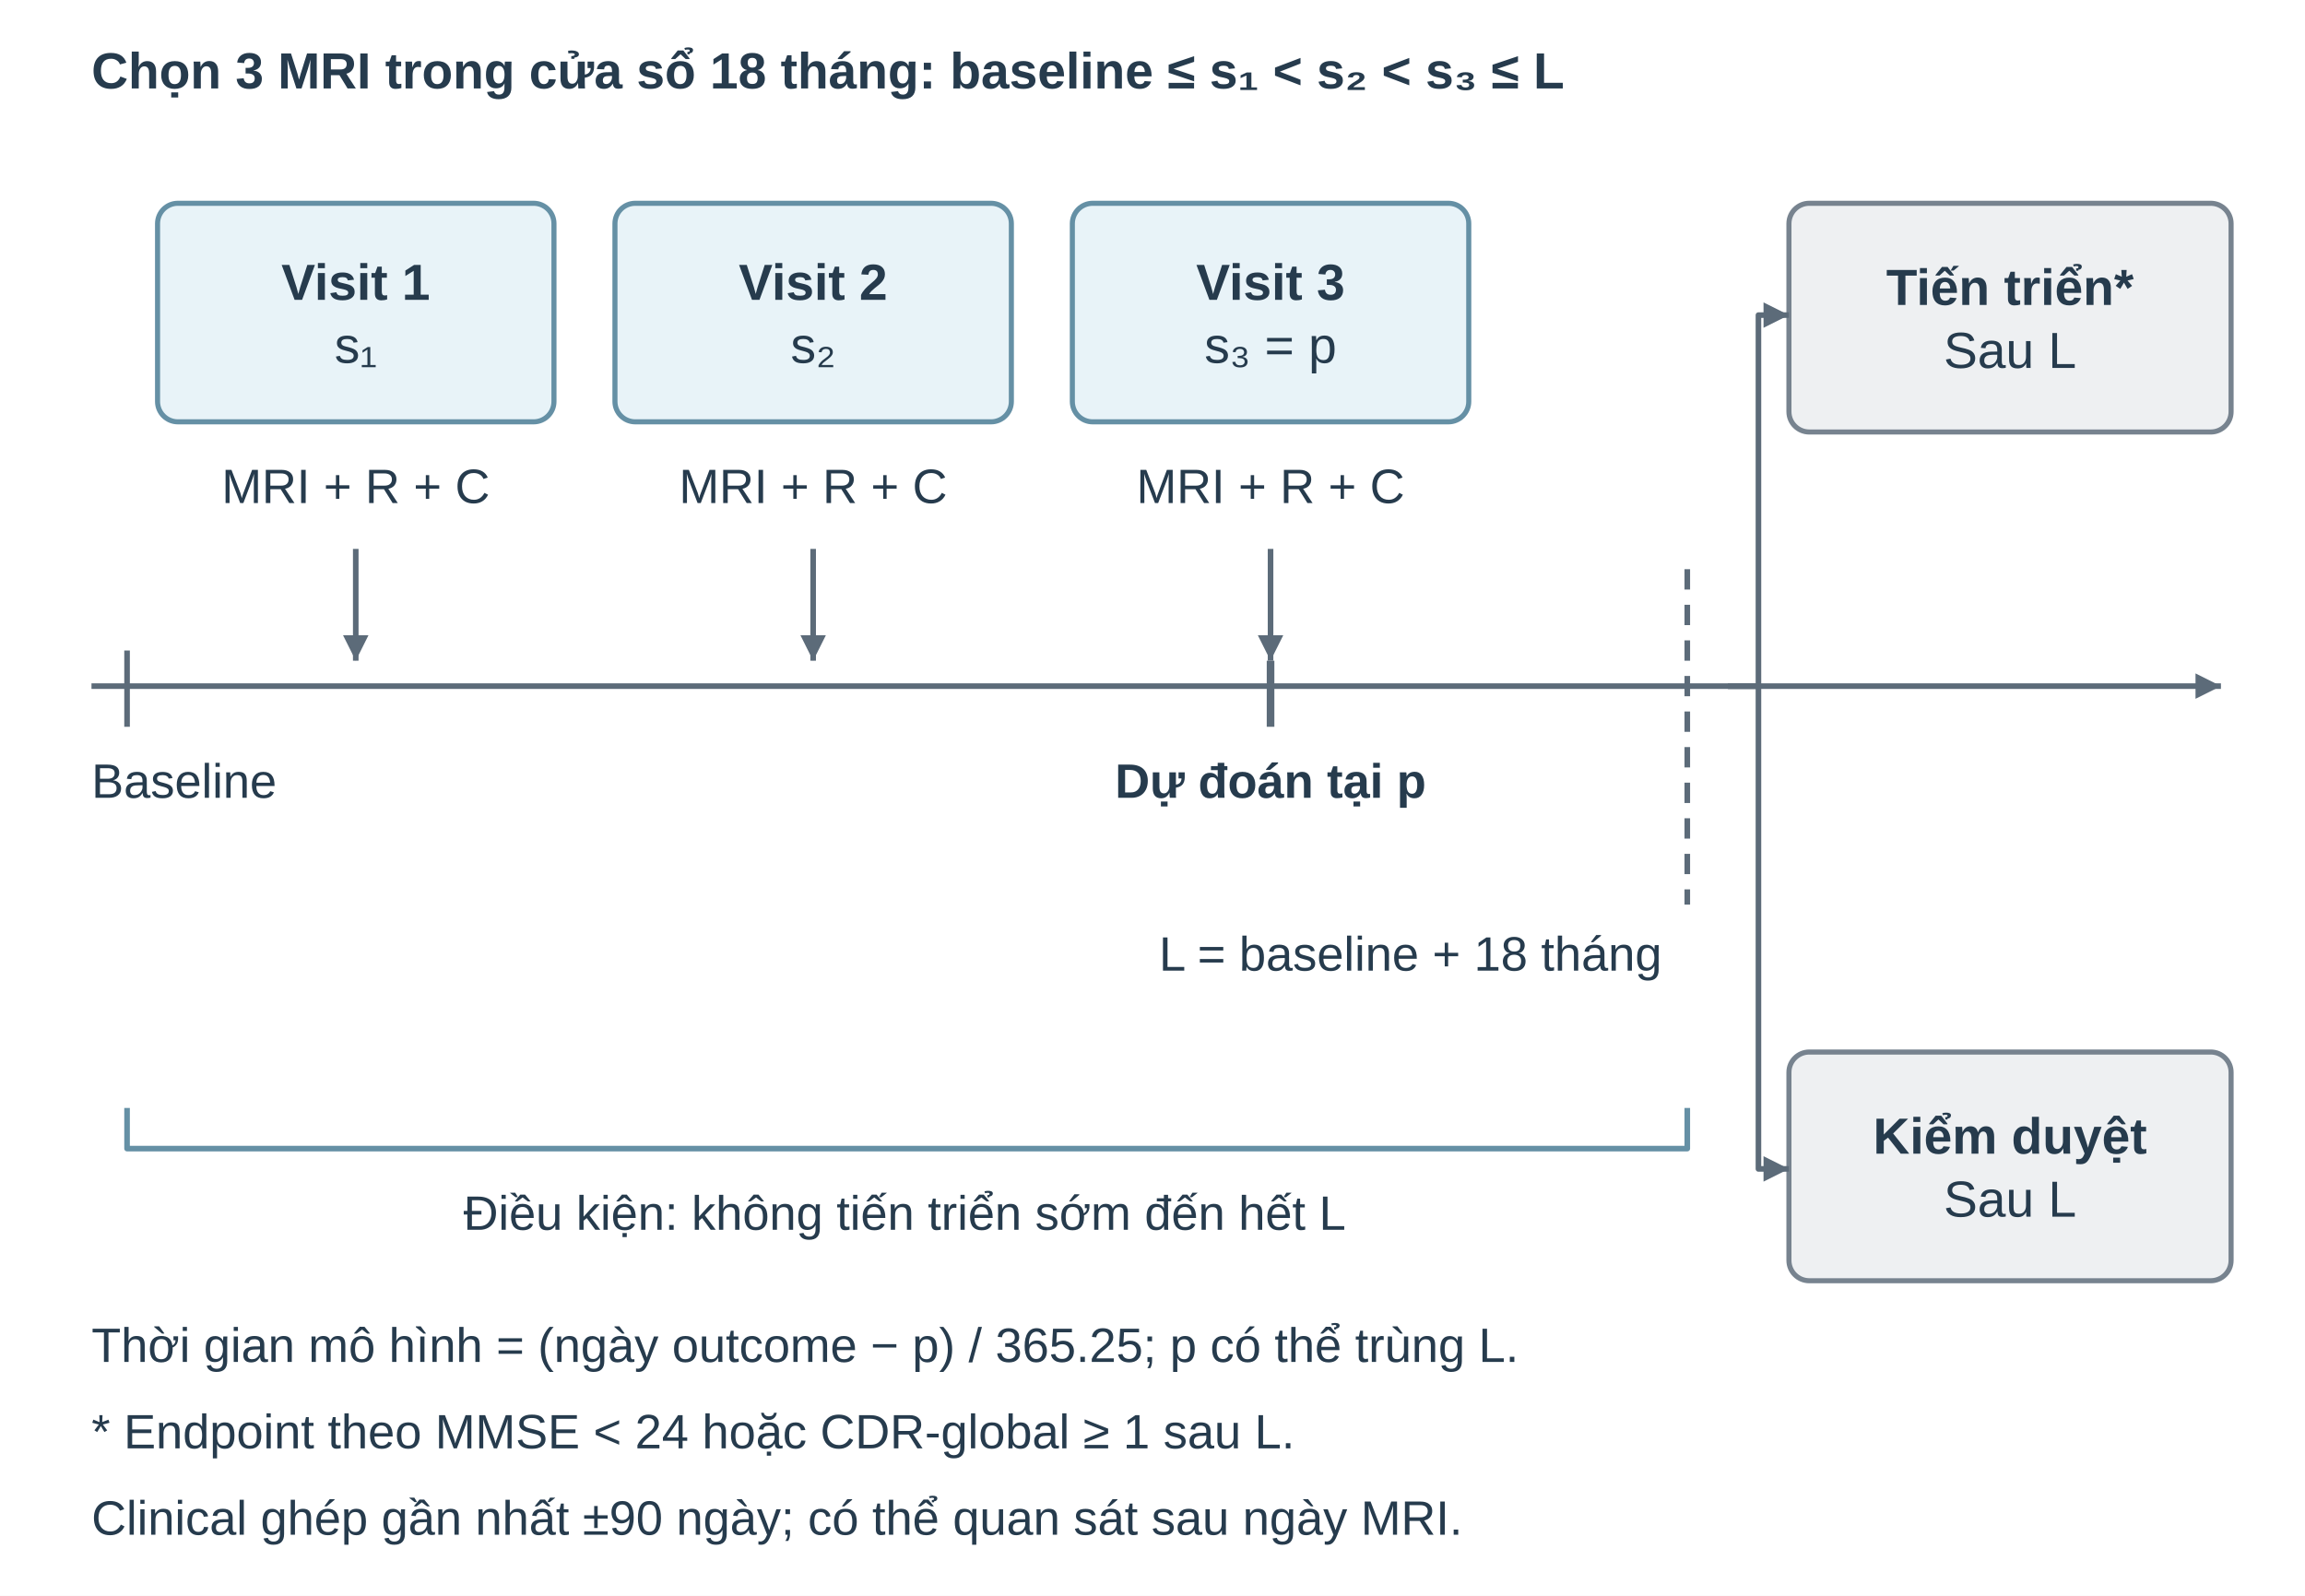
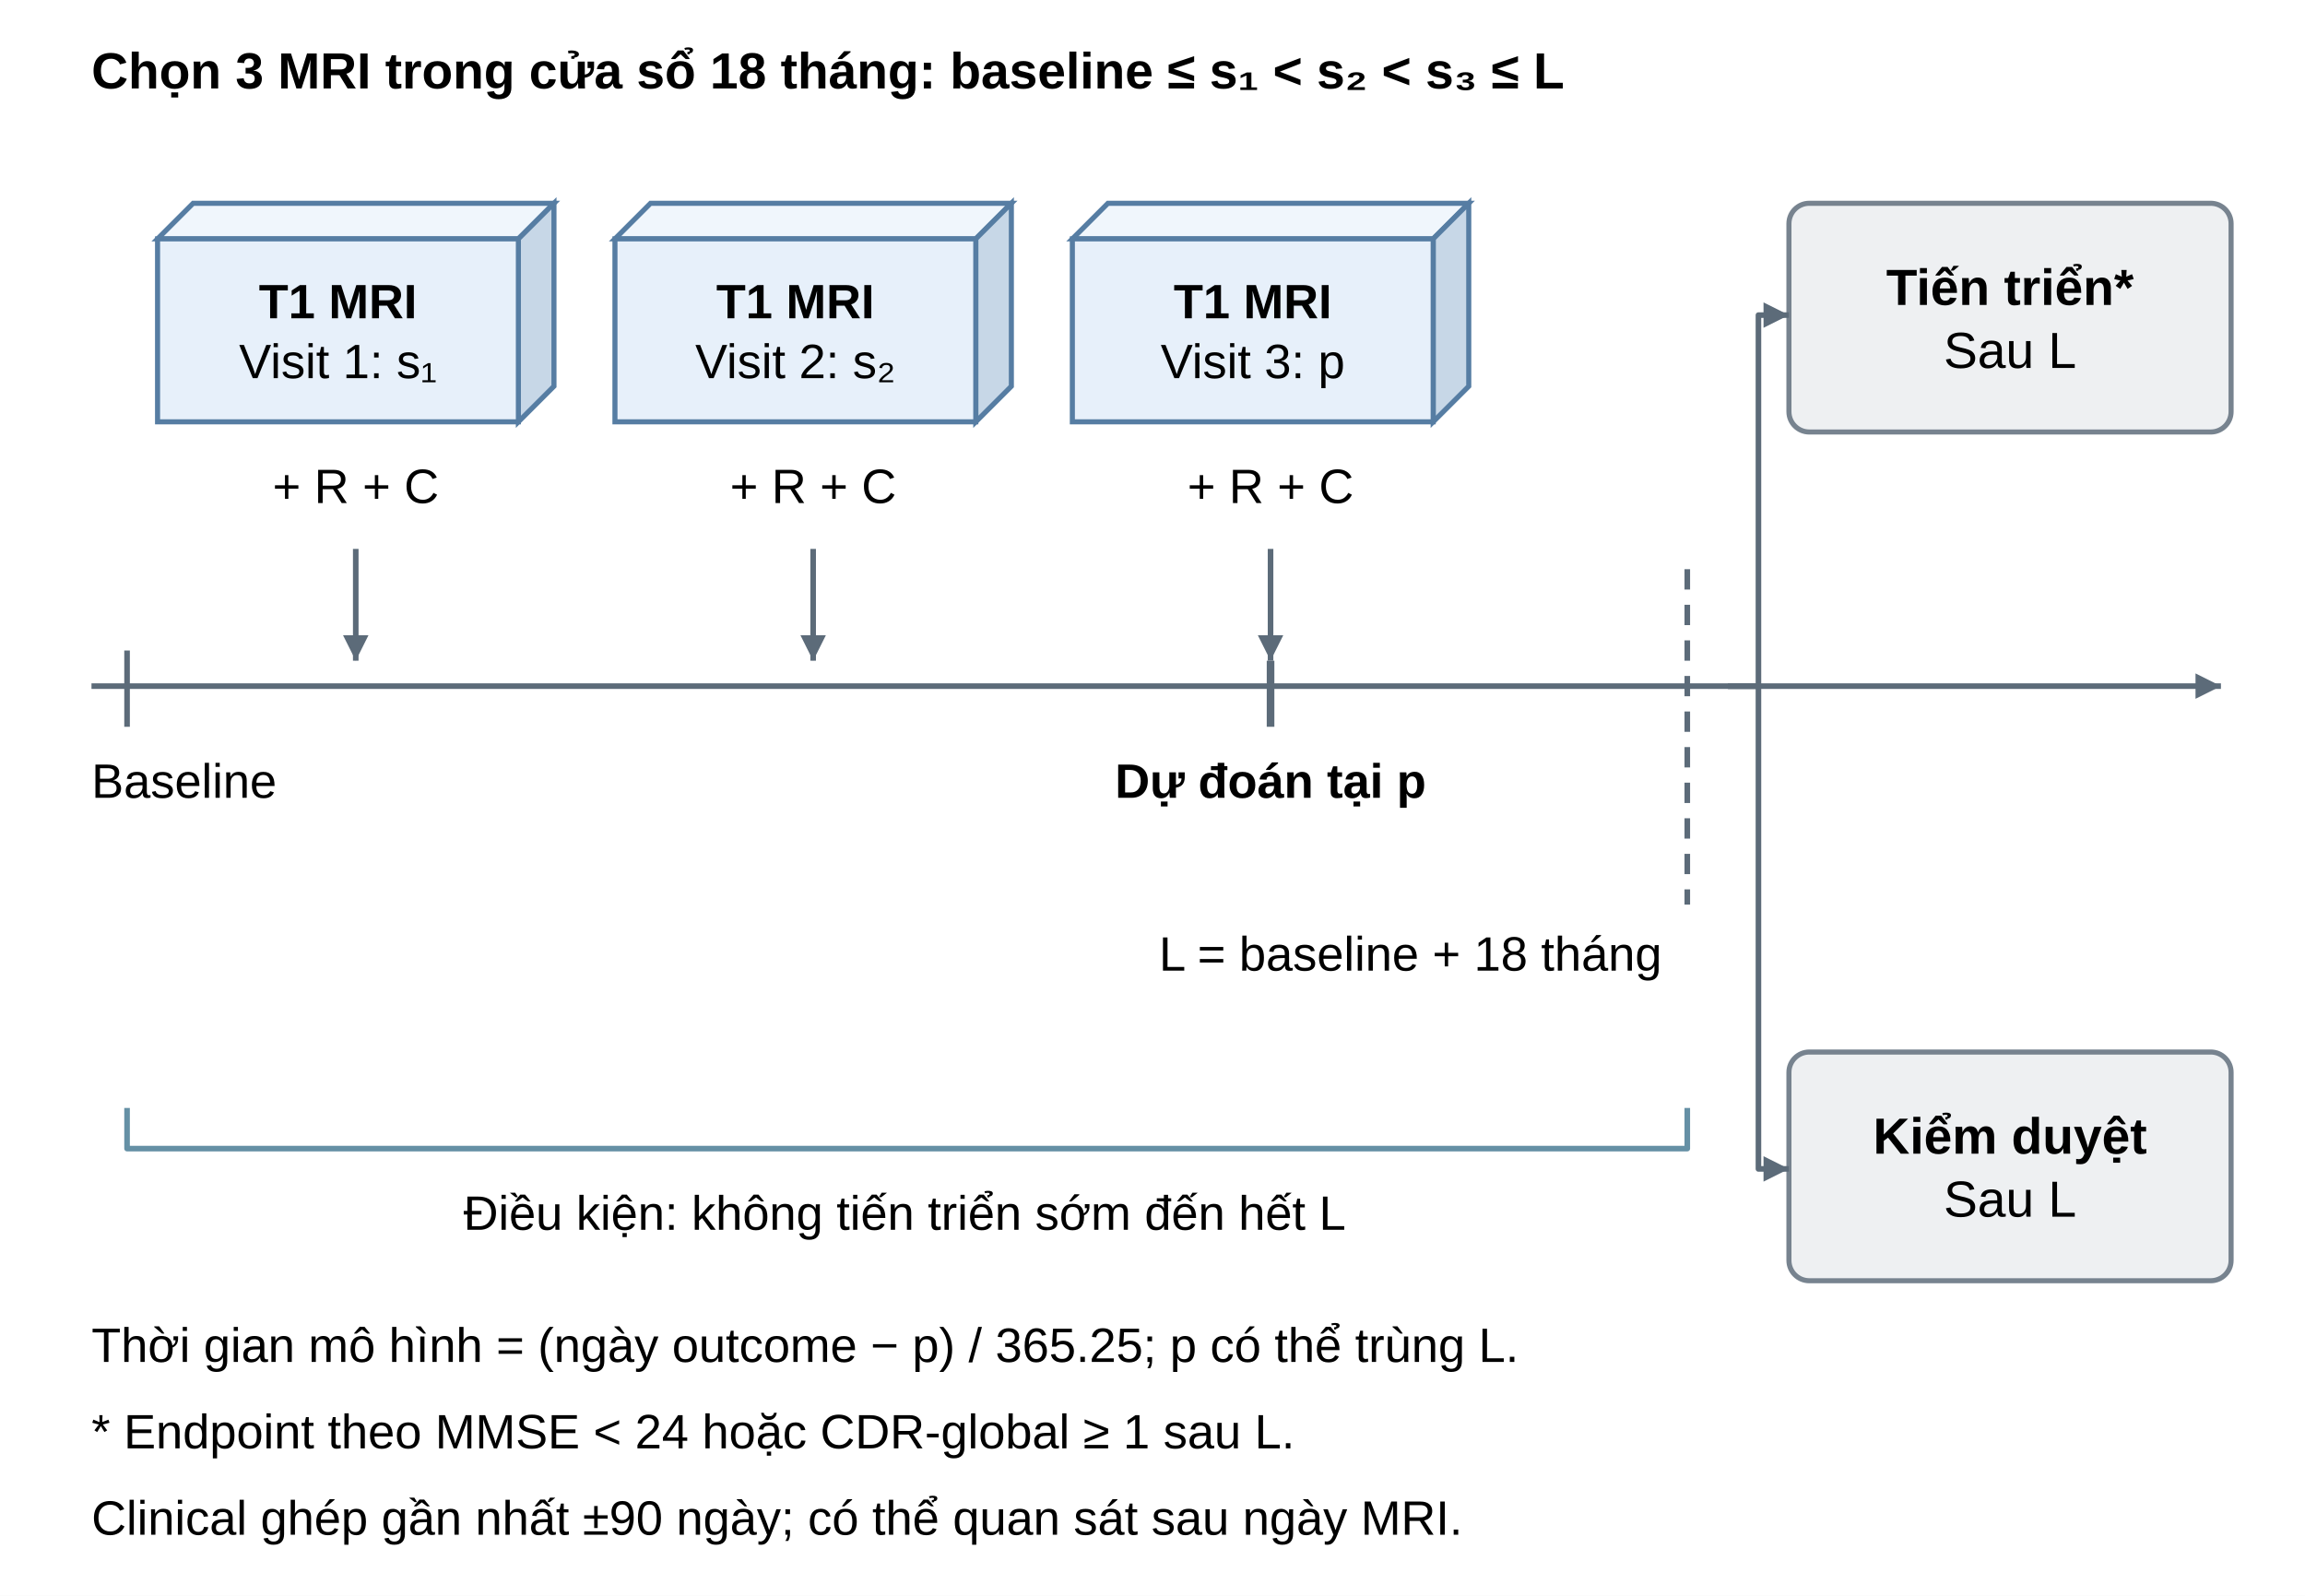
<svg xmlns="http://www.w3.org/2000/svg" width="160mm" height="110.772mm" viewBox="0 0 453.543 314">
  <rect width="100%" height="100%" fill="white" />
-   <text x="18" y="17.4" font-family="Arial, DejaVu Sans, sans-serif" font-size="10" font-weight="700" text-anchor="start" fill="#263B4D">Chọn 3 MRI trong cửa sổ 18 tháng: baseline ≤ s₁ &lt; s₂ &lt; s₃ ≤ L</text>
-   <rect x="31" y="40" width="78" height="43" rx="4" fill="#E8F3F8" stroke="#6590A5" stroke-width="1" />
-   <text x="70.0" y="59.0" font-family="Arial, DejaVu Sans, sans-serif" font-size="10" font-weight="700" text-anchor="middle" fill="#263B4D">Visit 1</text>
-   <text x="70.0" y="71.4" font-family="Arial, DejaVu Sans, sans-serif" font-size="10" font-weight="400" text-anchor="middle" fill="#263B4D">s₁</text>
-   <text x="70" y="98.98" font-family="Arial, DejaVu Sans, sans-serif" font-size="9.5" font-weight="400" text-anchor="middle" fill="#263B4D">MRI + R + C</text>
+   <text x="18" y="17.4" font-family="Arial, DejaVu Sans, sans-serif" font-size="10" font-weight="700" text-anchor="start" fill="#000000">Chọn 3 MRI trong cửa sổ 18 tháng: baseline ≤ s₁ &lt; s₂ &lt; s₃ ≤ L</text>
+   <polygon points="31,47 38,40 109,40 102,47" fill="#F0F6FC" stroke="#567DA3" stroke-width="1" />
+   <polygon points="102,47 109,40 109,76 102,83" fill="#C7D7E7" stroke="#567DA3" stroke-width="1" />
+   <polygon points="31,47 102,47 102,83 31,83" fill="#E7F0FA" stroke="#567DA3" stroke-width="1" />
+   <text x="66.5" y="62.625" font-family="Arial, DejaVu Sans, sans-serif" font-size="9.5" font-weight="700" text-anchor="middle" fill="#000000">T1 MRI</text>
+   <text x="66.5" y="74.405" font-family="Arial, DejaVu Sans, sans-serif" font-size="9.5" font-weight="400" text-anchor="middle" fill="#000000">Visit 1: s₁</text>
+   <text x="70" y="98.98" font-family="Arial, DejaVu Sans, sans-serif" font-size="9.5" font-weight="400" text-anchor="middle" fill="#000000">+ R + C</text>
  <polyline points="70,108 70,130" fill="none" stroke="#5C6B79" stroke-width="1.1" stroke-linejoin="round" />
  <polygon points="70,130 72.5,125.0 67.5,125.0" fill="#5C6B79" />
-   <rect x="121" y="40" width="78" height="43" rx="4" fill="#E8F3F8" stroke="#6590A5" stroke-width="1" />
-   <text x="160.0" y="59.0" font-family="Arial, DejaVu Sans, sans-serif" font-size="10" font-weight="700" text-anchor="middle" fill="#263B4D">Visit 2</text>
-   <text x="160.0" y="71.4" font-family="Arial, DejaVu Sans, sans-serif" font-size="10" font-weight="400" text-anchor="middle" fill="#263B4D">s₂</text>
-   <text x="160" y="98.98" font-family="Arial, DejaVu Sans, sans-serif" font-size="9.5" font-weight="400" text-anchor="middle" fill="#263B4D">MRI + R + C</text>
+   <polygon points="121,47 128,40 199,40 192,47" fill="#F0F6FC" stroke="#567DA3" stroke-width="1" />
+   <polygon points="192,47 199,40 199,76 192,83" fill="#C7D7E7" stroke="#567DA3" stroke-width="1" />
+   <polygon points="121,47 192,47 192,83 121,83" fill="#E7F0FA" stroke="#567DA3" stroke-width="1" />
+   <text x="156.5" y="62.625" font-family="Arial, DejaVu Sans, sans-serif" font-size="9.5" font-weight="700" text-anchor="middle" fill="#000000">T1 MRI</text>
+   <text x="156.5" y="74.405" font-family="Arial, DejaVu Sans, sans-serif" font-size="9.5" font-weight="400" text-anchor="middle" fill="#000000">Visit 2: s₂</text>
+   <text x="160" y="98.98" font-family="Arial, DejaVu Sans, sans-serif" font-size="9.5" font-weight="400" text-anchor="middle" fill="#000000">+ R + C</text>
  <polyline points="160,108 160,130" fill="none" stroke="#5C6B79" stroke-width="1.1" stroke-linejoin="round" />
  <polygon points="160,130 162.5,125.0 157.5,125.0" fill="#5C6B79" />
-   <rect x="211" y="40" width="78" height="43" rx="4" fill="#E8F3F8" stroke="#6590A5" stroke-width="1" />
-   <text x="250.0" y="59.0" font-family="Arial, DejaVu Sans, sans-serif" font-size="10" font-weight="700" text-anchor="middle" fill="#263B4D">Visit 3</text>
-   <text x="250.0" y="71.4" font-family="Arial, DejaVu Sans, sans-serif" font-size="10" font-weight="400" text-anchor="middle" fill="#263B4D">s₃ = p</text>
-   <text x="250" y="98.98" font-family="Arial, DejaVu Sans, sans-serif" font-size="9.5" font-weight="400" text-anchor="middle" fill="#263B4D">MRI + R + C</text>
+   <polygon points="211,47 218,40 289,40 282,47" fill="#F0F6FC" stroke="#567DA3" stroke-width="1" />
+   <polygon points="282,47 289,40 289,76 282,83" fill="#C7D7E7" stroke="#567DA3" stroke-width="1" />
+   <polygon points="211,47 282,47 282,83 211,83" fill="#E7F0FA" stroke="#567DA3" stroke-width="1" />
+   <text x="246.5" y="62.625" font-family="Arial, DejaVu Sans, sans-serif" font-size="9.5" font-weight="700" text-anchor="middle" fill="#000000">T1 MRI</text>
+   <text x="246.5" y="74.405" font-family="Arial, DejaVu Sans, sans-serif" font-size="9.5" font-weight="400" text-anchor="middle" fill="#000000">Visit 3: p</text>
+   <text x="250" y="98.98" font-family="Arial, DejaVu Sans, sans-serif" font-size="9.5" font-weight="400" text-anchor="middle" fill="#000000">+ R + C</text>
  <polyline points="250,108 250,130" fill="none" stroke="#5C6B79" stroke-width="1.1" stroke-linejoin="round" />
  <polygon points="250,130 252.5,125.0 247.5,125.0" fill="#5C6B79" />
  <polyline points="18,135 437,135" fill="none" stroke="#5C6B79" stroke-width="1.1" stroke-linejoin="round" />
  <polygon points="437,135 432.0,132.5 432.0,137.5" fill="#5C6B79" />
  <polyline points="25,128 25,143" fill="none" stroke="#5C6B79" stroke-width="1.1" stroke-linejoin="round" />
-   <text x="18" y="156.98" font-family="Arial, DejaVu Sans, sans-serif" font-size="9.5" font-weight="400" text-anchor="start" fill="#263B4D">Baseline</text>
+   <text x="18" y="156.98" font-family="Arial, DejaVu Sans, sans-serif" font-size="9.5" font-weight="400" text-anchor="start" fill="#000000">Baseline</text>
  <polyline points="250,130 250,143" fill="none" stroke="#5C6B79" stroke-width="1.5" stroke-linejoin="round" />
-   <text x="250" y="156.98" font-family="Arial, DejaVu Sans, sans-serif" font-size="9.5" font-weight="700" text-anchor="middle" fill="#263B4D">Dự đoán tại p</text>
+   <text x="250" y="156.98" font-family="Arial, DejaVu Sans, sans-serif" font-size="9.5" font-weight="700" text-anchor="middle" fill="#000000">Dự đoán tại p</text>
  <polyline points="332,112 332,178" fill="none" stroke="#5C6B79" stroke-width="1.1" stroke-linejoin="round" stroke-dasharray="4 3" />
-   <text x="327" y="190.98" font-family="Arial, DejaVu Sans, sans-serif" font-size="9.5" font-weight="400" text-anchor="end" fill="#263B4D">L = baseline + 18 tháng</text>
+   <text x="327" y="190.98" font-family="Arial, DejaVu Sans, sans-serif" font-size="9.5" font-weight="400" text-anchor="end" fill="#000000">L = baseline + 18 tháng</text>
  <rect x="352" y="40" width="87" height="45" rx="4" fill="#EEF0F2" stroke="#77838F" stroke-width="1" />
-   <text x="395.5" y="60.0" font-family="Arial, DejaVu Sans, sans-serif" font-size="10" font-weight="700" text-anchor="middle" fill="#263B4D">Tiến triển*</text>
-   <text x="395.5" y="72.4" font-family="Arial, DejaVu Sans, sans-serif" font-size="10" font-weight="400" text-anchor="middle" fill="#263B4D">Sau L</text>
+   <text x="395.5" y="60.0" font-family="Arial, DejaVu Sans, sans-serif" font-size="10" font-weight="700" text-anchor="middle" fill="#000000">Tiến triển*</text>
+   <text x="395.5" y="72.4" font-family="Arial, DejaVu Sans, sans-serif" font-size="10" font-weight="400" text-anchor="middle" fill="#000000">Sau L</text>
  <rect x="352" y="207" width="87" height="45" rx="4" fill="#EEF0F2" stroke="#77838F" stroke-width="1" />
-   <text x="395.5" y="227.0" font-family="Arial, DejaVu Sans, sans-serif" font-size="10" font-weight="700" text-anchor="middle" fill="#263B4D">Kiểm duyệt</text>
-   <text x="395.5" y="239.4" font-family="Arial, DejaVu Sans, sans-serif" font-size="10" font-weight="400" text-anchor="middle" fill="#263B4D">Sau L</text>
+   <text x="395.5" y="227.0" font-family="Arial, DejaVu Sans, sans-serif" font-size="10" font-weight="700" text-anchor="middle" fill="#000000">Kiểm duyệt</text>
+   <text x="395.5" y="239.4" font-family="Arial, DejaVu Sans, sans-serif" font-size="10" font-weight="400" text-anchor="middle" fill="#000000">Sau L</text>
  <polyline points="340,135 346,135 346,62 352,62" fill="none" stroke="#5C6B79" stroke-width="1.1" stroke-linejoin="round" />
  <polygon points="352,62 347.0,59.5 347.0,64.5" fill="#5C6B79" />
  <polyline points="340,135 346,135 346,230 352,230" fill="none" stroke="#5C6B79" stroke-width="1.1" stroke-linejoin="round" />
  <polygon points="352,230 347.0,227.5 347.0,232.5" fill="#5C6B79" />
  <polyline points="25,218 25,226 332,226 332,218" fill="none" stroke="#6590A5" stroke-width="1.1" stroke-linejoin="round" />
-   <text x="178" y="241.98" font-family="Arial, DejaVu Sans, sans-serif" font-size="9.5" font-weight="400" text-anchor="middle" fill="#263B4D">Điều kiện: không tiến triển sớm đến hết L</text>
-   <text x="18" y="267.98" font-family="Arial, DejaVu Sans, sans-serif" font-size="9.5" font-weight="400" text-anchor="start" fill="#263B4D">Thời gian mô hình = (ngày outcome − p) / 365.25; p có thể trùng L.</text>
-   <text x="18" y="284.98" font-family="Arial, DejaVu Sans, sans-serif" font-size="9.5" font-weight="400" text-anchor="start" fill="#263B4D">* Endpoint theo MMSE &lt; 24 hoặc CDR-global ≥ 1 sau L.</text>
-   <text x="18" y="301.98" font-family="Arial, DejaVu Sans, sans-serif" font-size="9.5" font-weight="400" text-anchor="start" fill="#263B4D">Clinical ghép gần nhất ±90 ngày; có thể quan sát sau ngày MRI.</text>
+   <text x="178" y="241.98" font-family="Arial, DejaVu Sans, sans-serif" font-size="9.5" font-weight="400" text-anchor="middle" fill="#000000">Điều kiện: không tiến triển sớm đến hết L</text>
+   <text x="18" y="267.98" font-family="Arial, DejaVu Sans, sans-serif" font-size="9.5" font-weight="400" text-anchor="start" fill="#000000">Thời gian mô hình = (ngày outcome − p) / 365.25; p có thể trùng L.</text>
+   <text x="18" y="284.98" font-family="Arial, DejaVu Sans, sans-serif" font-size="9.5" font-weight="400" text-anchor="start" fill="#000000">* Endpoint theo MMSE &lt; 24 hoặc CDR-global ≥ 1 sau L.</text>
+   <text x="18" y="301.98" font-family="Arial, DejaVu Sans, sans-serif" font-size="9.5" font-weight="400" text-anchor="start" fill="#000000">Clinical ghép gần nhất ±90 ngày; có thể quan sát sau ngày MRI.</text>
</svg>
